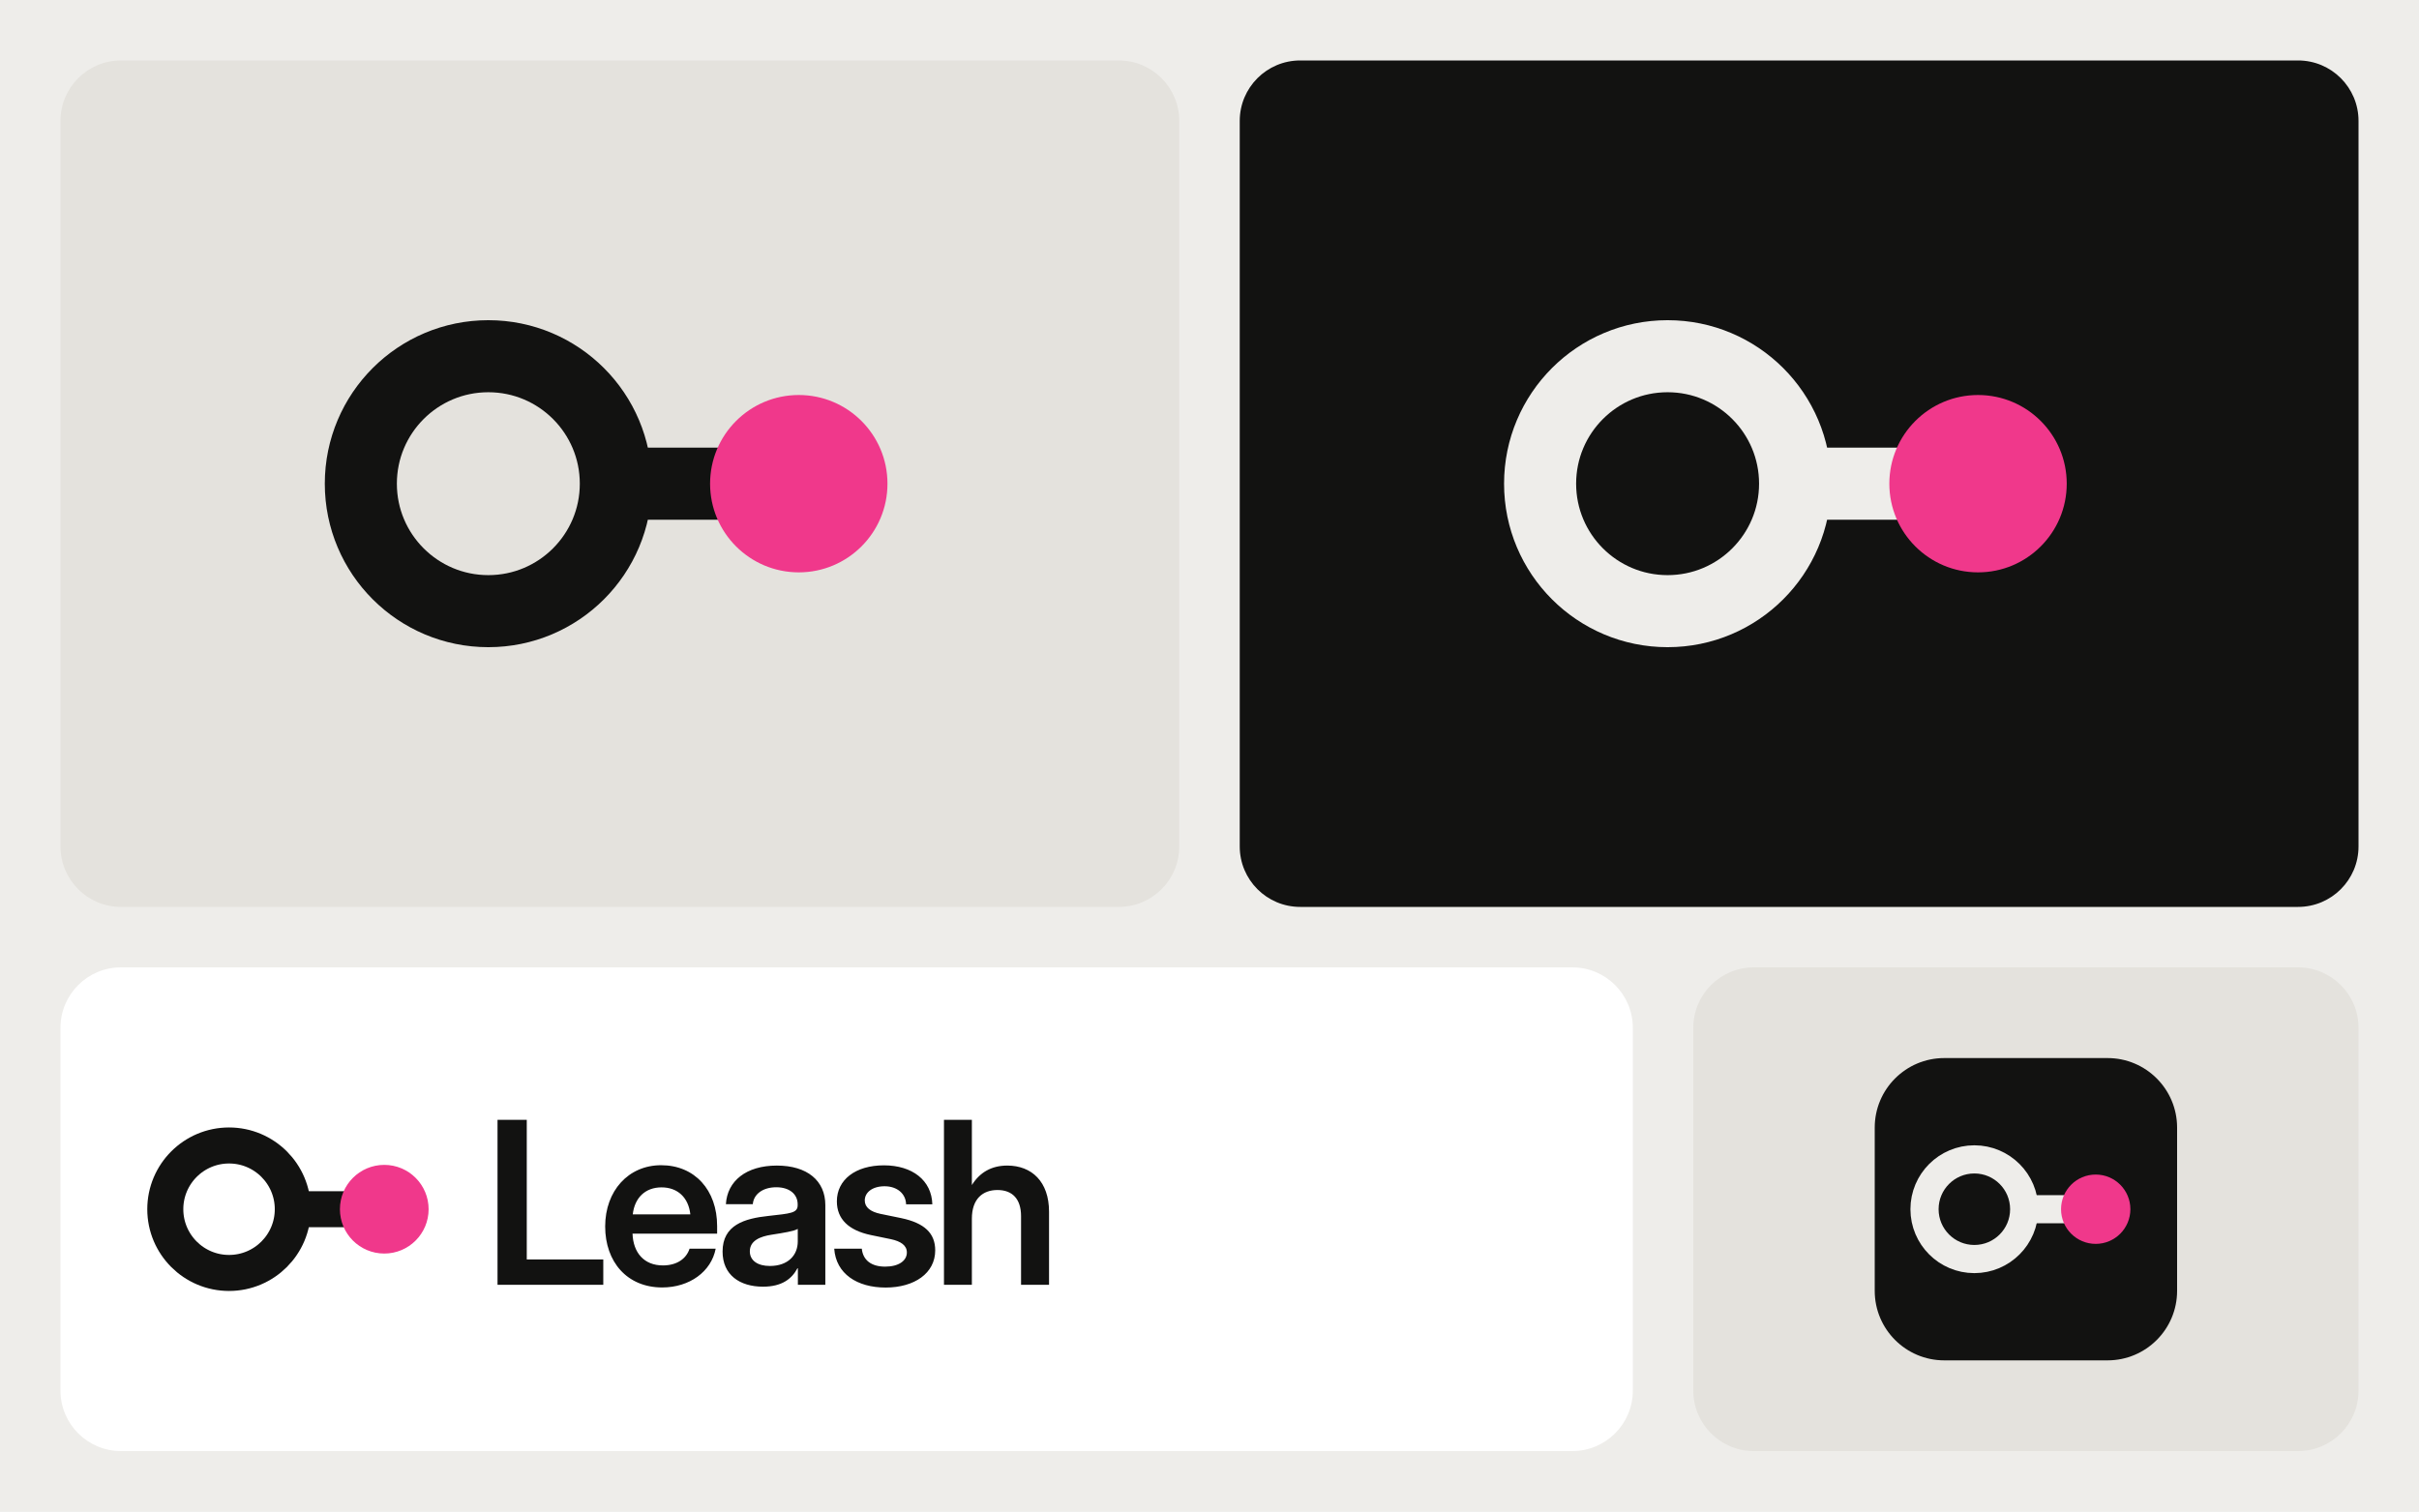
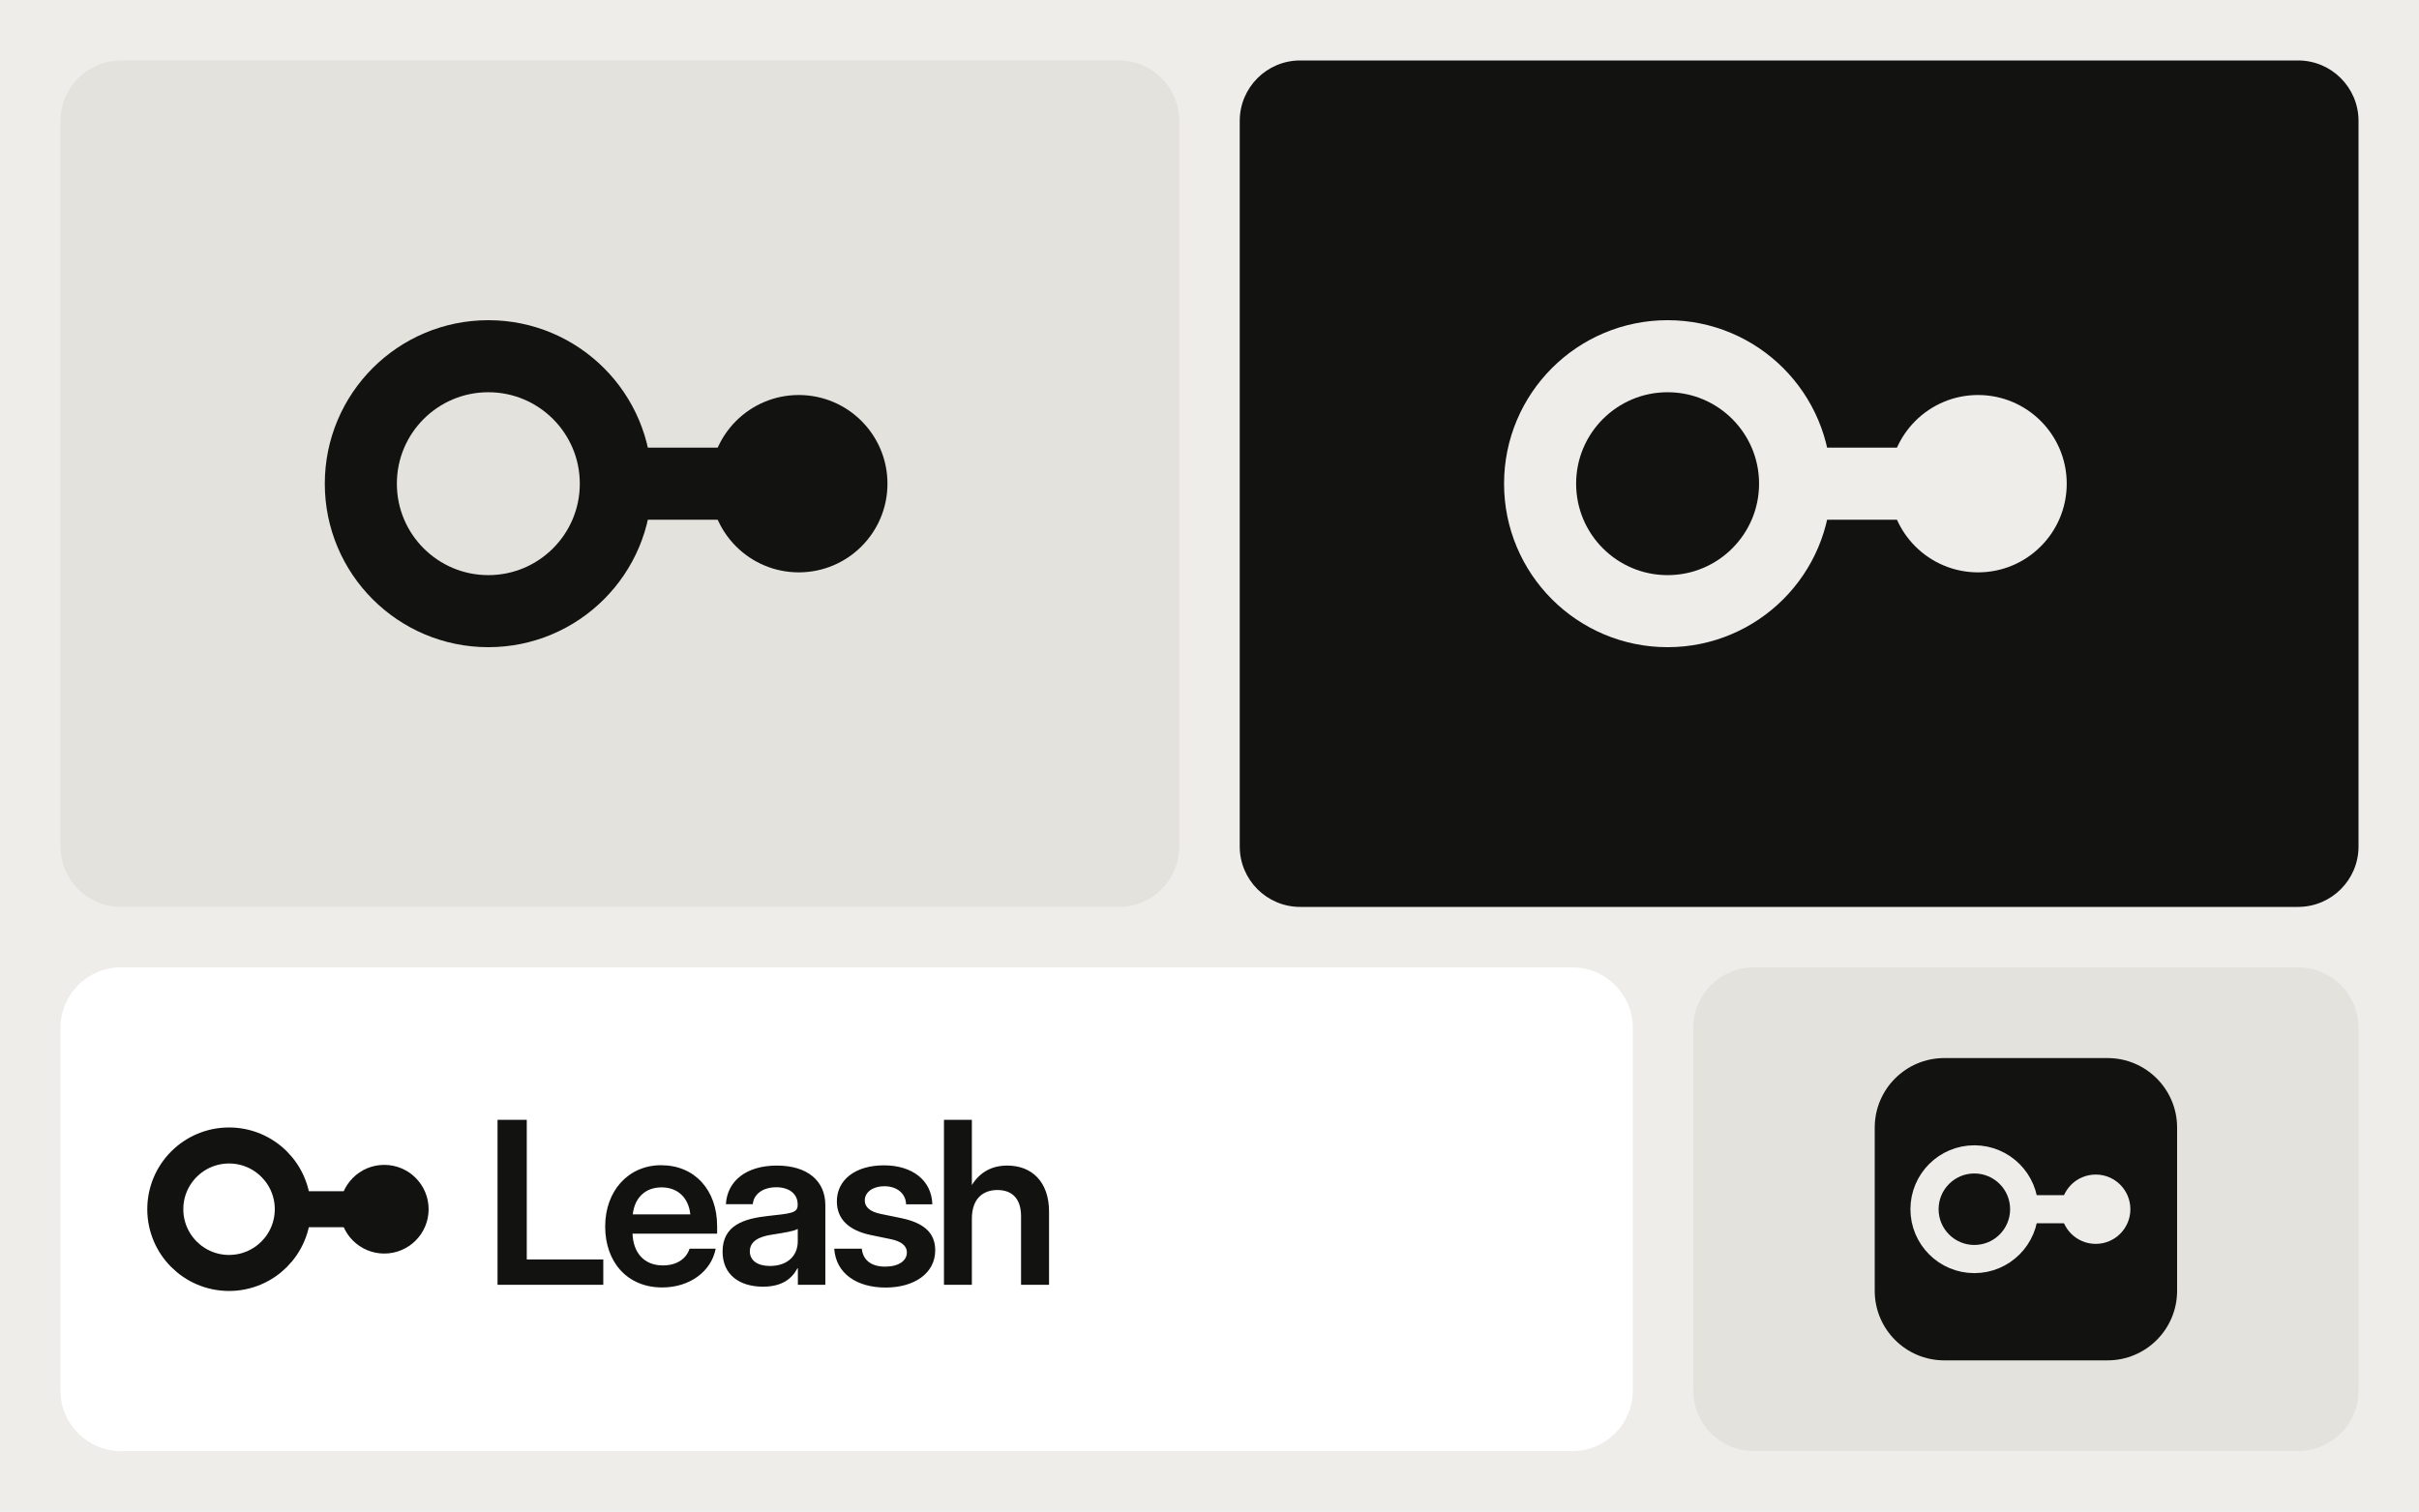
<svg xmlns="http://www.w3.org/2000/svg" width="1600" height="1000" viewBox="0 0 1600 1000">
  <rect width="1600" height="1000" fill="#EEEDEA" />
  <rect x="40" y="40" width="740" height="560" rx="40" fill="#E4E2DD" />
  <g transform="translate(180 100) scale(1.833333)">
    <circle cx="78" cy="120" r="46" fill="none" stroke="#121211" stroke-width="26" />
    <rect x="118" y="107" width="62" height="26" rx="13" fill="#121211" />
-     <circle cx="190" cy="120" r="32" fill="#F0388B" />
+     <circle cx="190" cy="120" r="32" fill="#121211" />
  </g>
  <rect x="820" y="40" width="740" height="560" rx="40" fill="#121211" />
  <g transform="translate(960 100) scale(1.833333)">
    <circle cx="78" cy="120" r="46" fill="none" stroke="#EEEDEA" stroke-width="26" />
    <rect x="118" y="107" width="62" height="26" rx="13" fill="#EEEDEA" />
-     <circle cx="190" cy="120" r="32" fill="#F0388B" />
+     <circle cx="190" cy="120" r="32" fill="#EEEDEA" />
  </g>
  <rect x="40" y="640" width="1040" height="320" rx="40" fill="#fff" />
  <g transform="translate(80 690) scale(0.9166667)">
    <circle cx="78" cy="120" r="46" fill="none" stroke="#121211" stroke-width="26" />
    <rect x="118" y="107" width="62" height="26" rx="13" fill="#121211" />
-     <circle cx="190" cy="120" r="32" fill="#F0388B" />
+     <circle cx="190" cy="120" r="32" fill="#121211" />
  </g>
  <text x="320" y="850" font-family="Inter Display, Inter, sans-serif" font-weight="600" font-size="150" letter-spacing="-6.8" fill="#121211">Leash</text>
  <rect x="1120" y="640" width="440" height="320" rx="40" fill="#E4E2DD" />
  <rect x="1240" y="700" width="200" height="200" rx="46" fill="#121211" />
  <g transform="translate(1250 714) scale(0.7166667)">
    <circle cx="78" cy="120" r="46" fill="none" stroke="#EEEDEA" stroke-width="26" />
    <rect x="118" y="107" width="62" height="26" rx="13" fill="#EEEDEA" />
-     <circle cx="190" cy="120" r="32" fill="#F0388B" />
+     <circle cx="190" cy="120" r="32" fill="#EEEDEA" />
  </g>
</svg>
